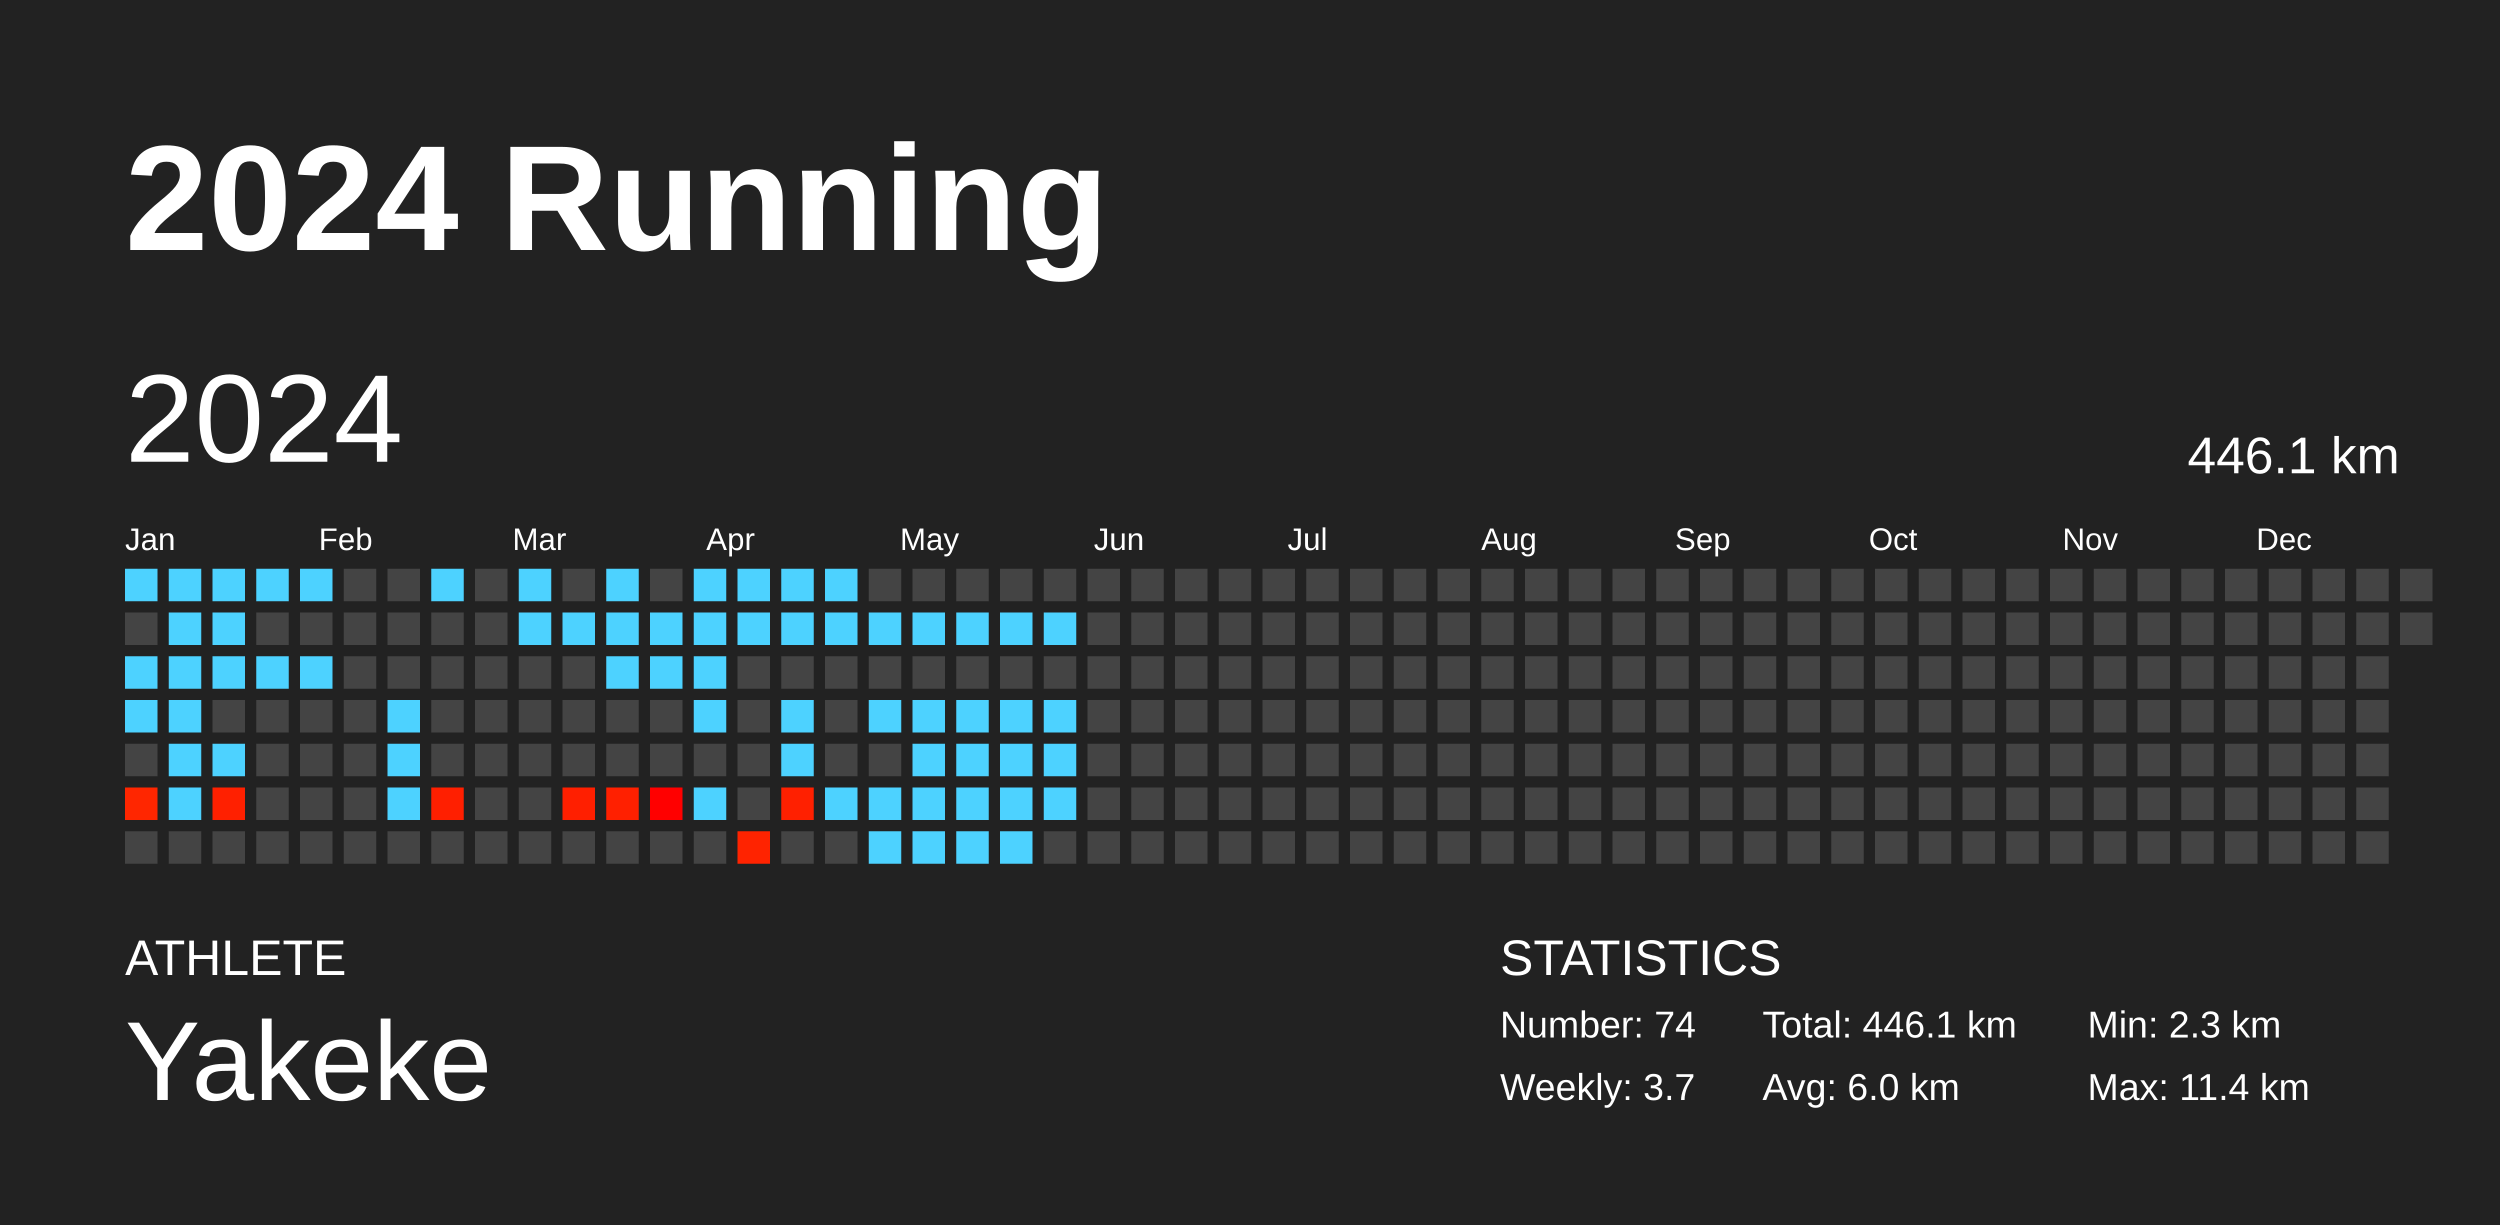
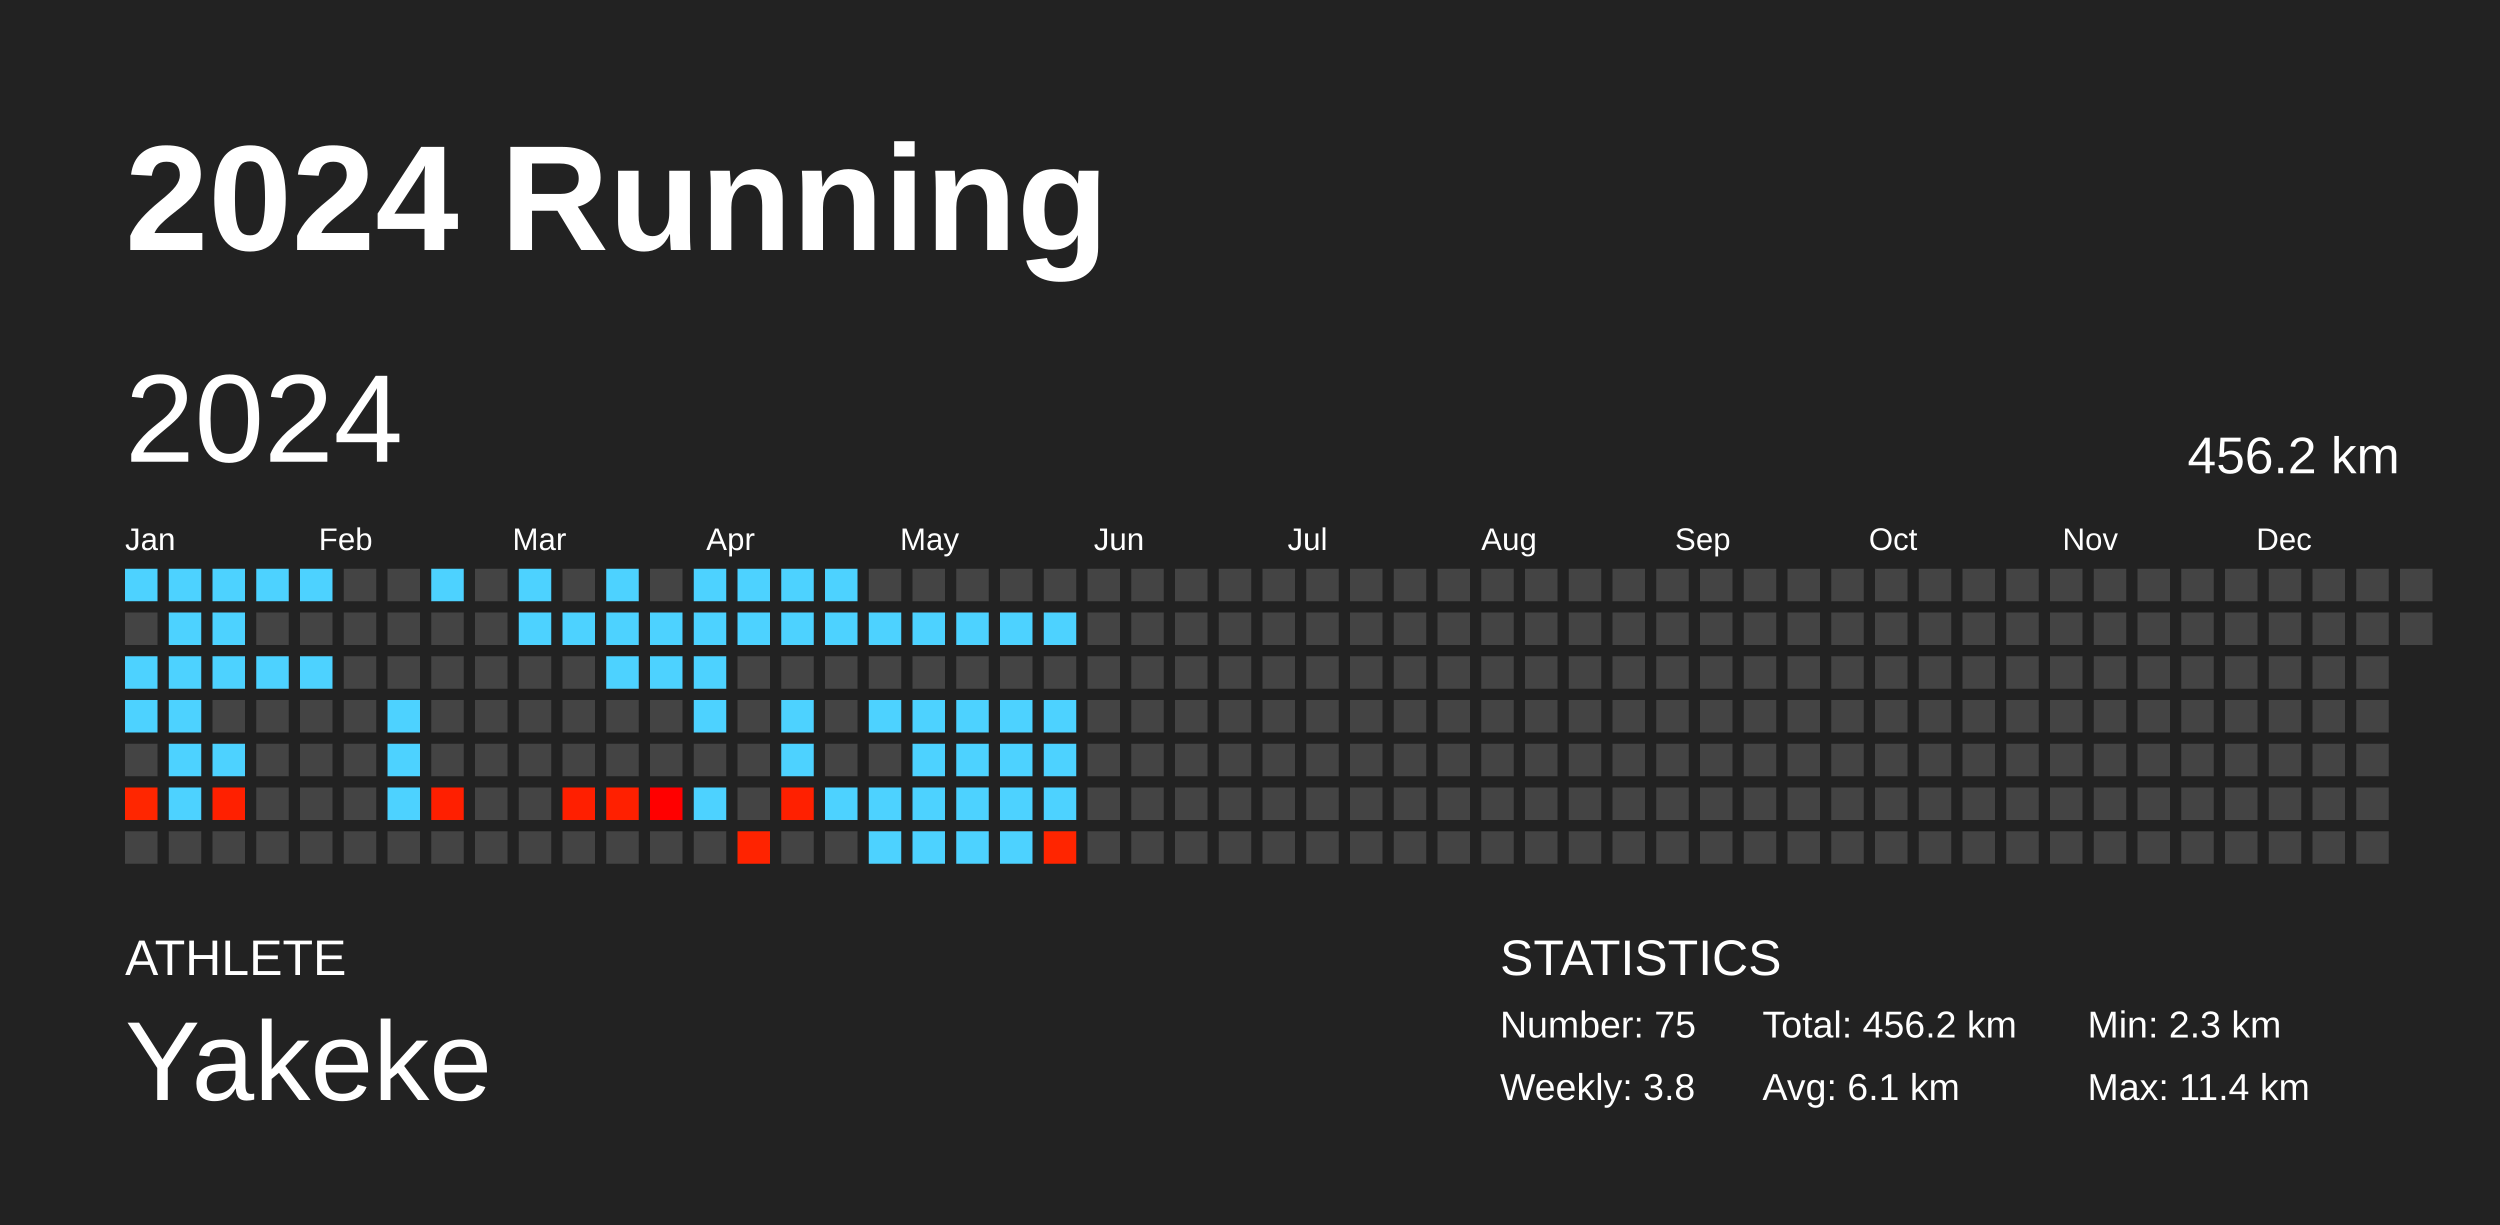
<svg xmlns="http://www.w3.org/2000/svg" baseProfile="full" height="98mm" version="1.1" viewBox="0,0,200,98" width="200mm">
  <defs />
  <rect fill="#222222" height="98" width="200" x="0" y="0" />
  <text fill="#FFFFFF" style="font-size:12px; font-family:Arial; font-weight:bold;" x="10" y="20">2024 Running</text>
  <text fill="#FFFFFF" style="font-size:4px; font-family:Arial" x="10" y="78">ATHLETE</text>
  <text fill="#FFFFFF" style="font-size:9px; font-family:Arial" x="10" y="88">Yakeke</text>
  <text fill="#FFFFFF" style="font-size:4px; font-family:Arial" x="120" y="78">STATISTICS</text>
-   <text fill="#FFFFFF" style="font-size:3px; font-family:Arial" x="120" y="83">Number: 74</text>
-   <text fill="#FFFFFF" style="font-size:3px; font-family:Arial" x="120" y="88">Weekly: 3.7</text>
-   <text fill="#FFFFFF" style="font-size:3px; font-family:Arial" x="141" y="83">Total: 446.1 km</text>
-   <text fill="#FFFFFF" style="font-size:3px; font-family:Arial" x="141" y="88">Avg: 6.0 km</text>
+   <text fill="#FFFFFF" style="font-size:3px; font-family:Arial" x="120" y="83">Number: 75</text>
+   <text fill="#FFFFFF" style="font-size:3px; font-family:Arial" x="120" y="88">Weekly: 3.8</text>
+   <text fill="#FFFFFF" style="font-size:3px; font-family:Arial" x="141" y="83">Total: 456.2 km</text>
+   <text fill="#FFFFFF" style="font-size:3px; font-family:Arial" x="141" y="88">Avg: 6.1 km</text>
  <text fill="#FFFFFF" style="font-size:3px; font-family:Arial" x="167" y="83">Min: 2.3 km</text>
  <text fill="#FFFFFF" style="font-size:3px; font-family:Arial" x="167" y="88">Max: 11.4 km</text>
  <text dominant-baseline="hanging" fill="#FFFFFF" style="font-size:10.0px; font-family:Arial;" x="10" y="30">2024</text>
-   <text dominant-baseline="hanging" fill="#FFFFFF" style="font-size:4.125px; font-family:Arial;" x="175" y="35">446.1 km</text>
+   <text dominant-baseline="hanging" fill="#FFFFFF" style="font-size:4.125px; font-family:Arial;" x="175" y="35">456.2 km</text>
  <text fill="#FFFFFF" style="font-size:2.5px; font-family:Arial" x="10.0" y="44">Jan</text>
  <text fill="#FFFFFF" style="font-size:2.5px; font-family:Arial" x="25.5" y="44">Feb</text>
  <text fill="#FFFFFF" style="font-size:2.5px; font-family:Arial" x="41.0" y="44">Mar</text>
  <text fill="#FFFFFF" style="font-size:2.5px; font-family:Arial" x="56.5" y="44">Apr</text>
  <text fill="#FFFFFF" style="font-size:2.5px; font-family:Arial" x="72.0" y="44">May</text>
  <text fill="#FFFFFF" style="font-size:2.5px; font-family:Arial" x="87.5" y="44">Jun</text>
  <text fill="#FFFFFF" style="font-size:2.5px; font-family:Arial" x="103.0" y="44">Jul</text>
  <text fill="#FFFFFF" style="font-size:2.5px; font-family:Arial" x="118.5" y="44">Aug</text>
  <text fill="#FFFFFF" style="font-size:2.5px; font-family:Arial" x="134.0" y="44">Sep</text>
  <text fill="#FFFFFF" style="font-size:2.5px; font-family:Arial" x="149.5" y="44">Oct</text>
  <text fill="#FFFFFF" style="font-size:2.5px; font-family:Arial" x="165.0" y="44">Nov</text>
  <text fill="#FFFFFF" style="font-size:2.5px; font-family:Arial" x="180.5" y="44">Dec</text>
  <rect fill="#4dd2ff" height="2.6" width="2.6" x="10.0" y="45.5" />
  <rect fill="#444444" height="2.6" width="2.6" x="10.0" y="49.0" />
  <rect fill="#4dd2ff" height="2.6" width="2.6" x="10.0" y="52.5" />
  <rect fill="#4dd2ff" height="2.6" width="2.6" x="10.0" y="56.0" />
  <rect fill="#444444" height="2.6" width="2.6" x="10.0" y="59.5" />
  <rect fill="#ff2600" height="2.6" width="2.6" x="10.0" y="63.0" />
  <rect fill="#444444" height="2.6" width="2.6" x="10.0" y="66.5" />
  <rect fill="#4dd2ff" height="2.6" width="2.6" x="13.5" y="45.5" />
  <rect fill="#4dd2ff" height="2.6" width="2.6" x="13.5" y="49.0" />
  <rect fill="#4dd2ff" height="2.6" width="2.6" x="13.5" y="52.5" />
  <rect fill="#4dd2ff" height="2.6" width="2.6" x="13.5" y="56.0" />
  <rect fill="#4dd2ff" height="2.6" width="2.6" x="13.5" y="59.5" />
  <rect fill="#4dd2ff" height="2.6" width="2.6" x="13.5" y="63.0" />
  <rect fill="#444444" height="2.6" width="2.6" x="13.5" y="66.5" />
  <rect fill="#4dd2ff" height="2.6" width="2.6" x="17.0" y="45.5" />
  <rect fill="#4dd2ff" height="2.6" width="2.6" x="17.0" y="49.0" />
  <rect fill="#4dd2ff" height="2.6" width="2.6" x="17.0" y="52.5" />
  <rect fill="#444444" height="2.6" width="2.6" x="17.0" y="56.0" />
  <rect fill="#4dd2ff" height="2.6" width="2.6" x="17.0" y="59.5" />
  <rect fill="#ff2000" height="2.6" width="2.6" x="17.0" y="63.0" />
  <rect fill="#444444" height="2.6" width="2.6" x="17.0" y="66.5" />
  <rect fill="#4dd2ff" height="2.6" width="2.6" x="20.5" y="45.5" />
  <rect fill="#444444" height="2.6" width="2.6" x="20.5" y="49.0" />
  <rect fill="#4dd2ff" height="2.6" width="2.6" x="20.5" y="52.5" />
  <rect fill="#444444" height="2.6" width="2.6" x="20.5" y="56.0" />
  <rect fill="#444444" height="2.6" width="2.6" x="20.5" y="59.5" />
  <rect fill="#444444" height="2.6" width="2.6" x="20.5" y="63.0" />
  <rect fill="#444444" height="2.6" width="2.6" x="20.5" y="66.5" />
  <rect fill="#4dd2ff" height="2.6" width="2.6" x="24.0" y="45.5" />
  <rect fill="#444444" height="2.6" width="2.6" x="24.0" y="49.0" />
  <rect fill="#4dd2ff" height="2.6" width="2.6" x="24.0" y="52.5" />
  <rect fill="#444444" height="2.6" width="2.6" x="24.0" y="56.0" />
  <rect fill="#444444" height="2.6" width="2.6" x="24.0" y="59.5" />
  <rect fill="#444444" height="2.6" width="2.6" x="24.0" y="63.0" />
  <rect fill="#444444" height="2.6" width="2.6" x="24.0" y="66.5" />
  <rect fill="#444444" height="2.6" width="2.6" x="27.5" y="45.5" />
  <rect fill="#444444" height="2.6" width="2.6" x="27.5" y="49.0" />
  <rect fill="#444444" height="2.6" width="2.6" x="27.5" y="52.5" />
  <rect fill="#444444" height="2.6" width="2.6" x="27.5" y="56.0" />
  <rect fill="#444444" height="2.6" width="2.6" x="27.5" y="59.5" />
  <rect fill="#444444" height="2.6" width="2.6" x="27.5" y="63.0" />
  <rect fill="#444444" height="2.6" width="2.6" x="27.5" y="66.5" />
  <rect fill="#444444" height="2.6" width="2.6" x="31.0" y="45.5" />
  <rect fill="#444444" height="2.6" width="2.6" x="31.0" y="49.0" />
  <rect fill="#444444" height="2.6" width="2.6" x="31.0" y="52.5" />
  <rect fill="#4dd2ff" height="2.6" width="2.6" x="31.0" y="56.0" />
  <rect fill="#4dd2ff" height="2.6" width="2.6" x="31.0" y="59.5" />
  <rect fill="#4dd2ff" height="2.6" width="2.6" x="31.0" y="63.0" />
  <rect fill="#444444" height="2.6" width="2.6" x="31.0" y="66.5" />
  <rect fill="#4dd2ff" height="2.6" width="2.6" x="34.5" y="45.5" />
  <rect fill="#444444" height="2.6" width="2.6" x="34.5" y="49.0" />
  <rect fill="#444444" height="2.6" width="2.6" x="34.5" y="52.5" />
  <rect fill="#444444" height="2.6" width="2.6" x="34.5" y="56.0" />
  <rect fill="#444444" height="2.6" width="2.6" x="34.5" y="59.5" />
  <rect fill="#ff1f00" height="2.6" width="2.6" x="34.5" y="63.0" />
  <rect fill="#444444" height="2.6" width="2.6" x="34.5" y="66.5" />
  <rect fill="#444444" height="2.6" width="2.6" x="38.0" y="45.5" />
  <rect fill="#444444" height="2.6" width="2.6" x="38.0" y="49.0" />
  <rect fill="#444444" height="2.6" width="2.6" x="38.0" y="52.5" />
  <rect fill="#444444" height="2.6" width="2.6" x="38.0" y="56.0" />
  <rect fill="#444444" height="2.6" width="2.6" x="38.0" y="59.5" />
  <rect fill="#444444" height="2.6" width="2.6" x="38.0" y="63.0" />
  <rect fill="#444444" height="2.6" width="2.6" x="38.0" y="66.5" />
  <rect fill="#4dd2ff" height="2.6" width="2.6" x="41.5" y="45.5" />
  <rect fill="#4dd2ff" height="2.6" width="2.6" x="41.5" y="49.0" />
  <rect fill="#444444" height="2.6" width="2.6" x="41.5" y="52.5" />
  <rect fill="#444444" height="2.6" width="2.6" x="41.5" y="56.0" />
  <rect fill="#444444" height="2.6" width="2.6" x="41.5" y="59.5" />
  <rect fill="#444444" height="2.6" width="2.6" x="41.5" y="63.0" />
  <rect fill="#444444" height="2.6" width="2.6" x="41.5" y="66.5" />
  <rect fill="#444444" height="2.6" width="2.6" x="45.0" y="45.5" />
  <rect fill="#4dd2ff" height="2.6" width="2.6" x="45.0" y="49.0" />
  <rect fill="#444444" height="2.6" width="2.6" x="45.0" y="52.5" />
  <rect fill="#444444" height="2.6" width="2.6" x="45.0" y="56.0" />
  <rect fill="#444444" height="2.6" width="2.6" x="45.0" y="59.5" />
  <rect fill="#ff1f00" height="2.6" width="2.6" x="45.0" y="63.0" />
  <rect fill="#444444" height="2.6" width="2.6" x="45.0" y="66.5" />
  <rect fill="#4dd2ff" height="2.6" width="2.6" x="48.5" y="45.5" />
  <rect fill="#4dd2ff" height="2.6" width="2.6" x="48.5" y="49.0" />
  <rect fill="#4dd2ff" height="2.6" width="2.6" x="48.5" y="52.5" />
  <rect fill="#444444" height="2.6" width="2.6" x="48.5" y="56.0" />
  <rect fill="#444444" height="2.6" width="2.6" x="48.5" y="59.5" />
  <rect fill="#ff2000" height="2.6" width="2.6" x="48.5" y="63.0" />
  <rect fill="#444444" height="2.6" width="2.6" x="48.5" y="66.5" />
  <rect fill="#444444" height="2.6" width="2.6" x="52.0" y="45.5" />
  <rect fill="#4dd2ff" height="2.6" width="2.6" x="52.0" y="49.0" />
  <rect fill="#4dd2ff" height="2.6" width="2.6" x="52.0" y="52.5" />
  <rect fill="#444444" height="2.6" width="2.6" x="52.0" y="56.0" />
  <rect fill="#444444" height="2.6" width="2.6" x="52.0" y="59.5" />
  <rect fill="#ff0000" height="2.6" width="2.6" x="52.0" y="63.0" />
  <rect fill="#444444" height="2.6" width="2.6" x="52.0" y="66.5" />
  <rect fill="#4dd2ff" height="2.6" width="2.6" x="55.5" y="45.5" />
  <rect fill="#4dd2ff" height="2.6" width="2.6" x="55.5" y="49.0" />
  <rect fill="#4dd2ff" height="2.6" width="2.6" x="55.5" y="52.5" />
  <rect fill="#4dd2ff" height="2.6" width="2.6" x="55.5" y="56.0" />
  <rect fill="#444444" height="2.6" width="2.6" x="55.5" y="59.5" />
  <rect fill="#4dd2ff" height="2.6" width="2.6" x="55.5" y="63.0" />
  <rect fill="#444444" height="2.6" width="2.6" x="55.5" y="66.5" />
  <rect fill="#4dd2ff" height="2.6" width="2.6" x="59.0" y="45.5" />
  <rect fill="#4dd2ff" height="2.6" width="2.6" x="59.0" y="49.0" />
  <rect fill="#444444" height="2.6" width="2.6" x="59.0" y="52.5" />
  <rect fill="#444444" height="2.6" width="2.6" x="59.0" y="56.0" />
  <rect fill="#444444" height="2.6" width="2.6" x="59.0" y="59.5" />
  <rect fill="#444444" height="2.6" width="2.6" x="59.0" y="63.0" />
  <rect fill="#ff2300" height="2.6" width="2.6" x="59.0" y="66.5" />
  <rect fill="#4dd2ff" height="2.6" width="2.6" x="62.5" y="45.5" />
  <rect fill="#4dd2ff" height="2.6" width="2.6" x="62.5" y="49.0" />
  <rect fill="#444444" height="2.6" width="2.6" x="62.5" y="52.5" />
  <rect fill="#4dd2ff" height="2.6" width="2.6" x="62.5" y="56.0" />
  <rect fill="#4dd2ff" height="2.6" width="2.6" x="62.5" y="59.5" />
  <rect fill="#ff2000" height="2.6" width="2.6" x="62.5" y="63.0" />
  <rect fill="#444444" height="2.6" width="2.6" x="62.5" y="66.5" />
  <rect fill="#4dd2ff" height="2.6" width="2.6" x="66.0" y="45.5" />
  <rect fill="#4dd2ff" height="2.6" width="2.6" x="66.0" y="49.0" />
  <rect fill="#444444" height="2.6" width="2.6" x="66.0" y="52.5" />
  <rect fill="#444444" height="2.6" width="2.6" x="66.0" y="56.0" />
  <rect fill="#444444" height="2.6" width="2.6" x="66.0" y="59.5" />
  <rect fill="#4dd2ff" height="2.6" width="2.6" x="66.0" y="63.0" />
  <rect fill="#444444" height="2.6" width="2.6" x="66.0" y="66.5" />
  <rect fill="#444444" height="2.6" width="2.6" x="69.5" y="45.5" />
  <rect fill="#4dd2ff" height="2.6" width="2.6" x="69.5" y="49.0" />
  <rect fill="#444444" height="2.6" width="2.6" x="69.5" y="52.5" />
  <rect fill="#4dd2ff" height="2.6" width="2.6" x="69.5" y="56.0" />
  <rect fill="#444444" height="2.6" width="2.6" x="69.5" y="59.5" />
  <rect fill="#4dd2ff" height="2.6" width="2.6" x="69.5" y="63.0" />
  <rect fill="#4dd2ff" height="2.6" width="2.6" x="69.5" y="66.5" />
  <rect fill="#444444" height="2.6" width="2.6" x="73.0" y="45.5" />
  <rect fill="#4dd2ff" height="2.6" width="2.6" x="73.0" y="49.0" />
  <rect fill="#444444" height="2.6" width="2.6" x="73.0" y="52.5" />
  <rect fill="#4dd2ff" height="2.6" width="2.6" x="73.0" y="56.0" />
  <rect fill="#4dd2ff" height="2.6" width="2.6" x="73.0" y="59.5" />
  <rect fill="#4dd2ff" height="2.6" width="2.6" x="73.0" y="63.0" />
  <rect fill="#4dd2ff" height="2.6" width="2.6" x="73.0" y="66.5" />
  <rect fill="#444444" height="2.6" width="2.6" x="76.5" y="45.5" />
  <rect fill="#4dd2ff" height="2.6" width="2.6" x="76.5" y="49.0" />
  <rect fill="#444444" height="2.6" width="2.6" x="76.5" y="52.5" />
  <rect fill="#4dd2ff" height="2.6" width="2.6" x="76.5" y="56.0" />
  <rect fill="#4dd2ff" height="2.6" width="2.6" x="76.5" y="59.5" />
  <rect fill="#4dd2ff" height="2.6" width="2.6" x="76.5" y="63.0" />
  <rect fill="#4dd2ff" height="2.6" width="2.6" x="76.5" y="66.5" />
  <rect fill="#444444" height="2.6" width="2.6" x="80.0" y="45.5" />
  <rect fill="#4dd2ff" height="2.6" width="2.6" x="80.0" y="49.0" />
  <rect fill="#444444" height="2.6" width="2.6" x="80.0" y="52.5" />
  <rect fill="#4dd2ff" height="2.6" width="2.6" x="80.0" y="56.0" />
  <rect fill="#4dd2ff" height="2.6" width="2.6" x="80.0" y="59.5" />
  <rect fill="#4dd2ff" height="2.6" width="2.6" x="80.0" y="63.0" />
  <rect fill="#4dd2ff" height="2.6" width="2.6" x="80.0" y="66.5" />
  <rect fill="#444444" height="2.6" width="2.6" x="83.5" y="45.5" />
  <rect fill="#4dd2ff" height="2.6" width="2.6" x="83.5" y="49.0" />
  <rect fill="#444444" height="2.6" width="2.6" x="83.5" y="52.5" />
  <rect fill="#4dd2ff" height="2.6" width="2.6" x="83.5" y="56.0" />
  <rect fill="#4dd2ff" height="2.6" width="2.6" x="83.5" y="59.5" />
  <rect fill="#4dd2ff" height="2.6" width="2.6" x="83.5" y="63.0" />
-   <rect fill="#444444" height="2.6" width="2.6" x="83.5" y="66.5" />
+   <rect fill="#ff2500" height="2.6" width="2.6" x="83.5" y="66.5" />
  <rect fill="#444444" height="2.6" width="2.6" x="87.0" y="45.5" />
  <rect fill="#444444" height="2.6" width="2.6" x="87.0" y="49.0" />
  <rect fill="#444444" height="2.6" width="2.6" x="87.0" y="52.5" />
  <rect fill="#444444" height="2.6" width="2.6" x="87.0" y="56.0" />
  <rect fill="#444444" height="2.6" width="2.6" x="87.0" y="59.5" />
  <rect fill="#444444" height="2.6" width="2.6" x="87.0" y="63.0" />
  <rect fill="#444444" height="2.6" width="2.6" x="87.0" y="66.5" />
  <rect fill="#444444" height="2.6" width="2.6" x="90.5" y="45.5" />
  <rect fill="#444444" height="2.6" width="2.6" x="90.5" y="49.0" />
  <rect fill="#444444" height="2.6" width="2.6" x="90.5" y="52.5" />
  <rect fill="#444444" height="2.6" width="2.6" x="90.5" y="56.0" />
  <rect fill="#444444" height="2.6" width="2.6" x="90.5" y="59.5" />
  <rect fill="#444444" height="2.6" width="2.6" x="90.5" y="63.0" />
  <rect fill="#444444" height="2.6" width="2.6" x="90.5" y="66.5" />
  <rect fill="#444444" height="2.6" width="2.6" x="94.0" y="45.5" />
  <rect fill="#444444" height="2.6" width="2.6" x="94.0" y="49.0" />
  <rect fill="#444444" height="2.6" width="2.6" x="94.0" y="52.5" />
  <rect fill="#444444" height="2.6" width="2.6" x="94.0" y="56.0" />
  <rect fill="#444444" height="2.6" width="2.6" x="94.0" y="59.5" />
  <rect fill="#444444" height="2.6" width="2.6" x="94.0" y="63.0" />
  <rect fill="#444444" height="2.6" width="2.6" x="94.0" y="66.5" />
  <rect fill="#444444" height="2.6" width="2.6" x="97.5" y="45.5" />
  <rect fill="#444444" height="2.6" width="2.6" x="97.5" y="49.0" />
  <rect fill="#444444" height="2.6" width="2.6" x="97.5" y="52.5" />
  <rect fill="#444444" height="2.6" width="2.6" x="97.5" y="56.0" />
  <rect fill="#444444" height="2.6" width="2.6" x="97.5" y="59.5" />
  <rect fill="#444444" height="2.6" width="2.6" x="97.5" y="63.0" />
  <rect fill="#444444" height="2.6" width="2.6" x="97.5" y="66.5" />
  <rect fill="#444444" height="2.6" width="2.6" x="101.0" y="45.5" />
  <rect fill="#444444" height="2.6" width="2.6" x="101.0" y="49.0" />
  <rect fill="#444444" height="2.6" width="2.6" x="101.0" y="52.5" />
  <rect fill="#444444" height="2.6" width="2.6" x="101.0" y="56.0" />
  <rect fill="#444444" height="2.6" width="2.6" x="101.0" y="59.5" />
  <rect fill="#444444" height="2.6" width="2.6" x="101.0" y="63.0" />
  <rect fill="#444444" height="2.6" width="2.6" x="101.0" y="66.5" />
  <rect fill="#444444" height="2.6" width="2.6" x="104.5" y="45.5" />
  <rect fill="#444444" height="2.6" width="2.6" x="104.5" y="49.0" />
  <rect fill="#444444" height="2.6" width="2.6" x="104.5" y="52.5" />
  <rect fill="#444444" height="2.6" width="2.6" x="104.5" y="56.0" />
  <rect fill="#444444" height="2.6" width="2.6" x="104.5" y="59.5" />
  <rect fill="#444444" height="2.6" width="2.6" x="104.5" y="63.0" />
  <rect fill="#444444" height="2.6" width="2.6" x="104.5" y="66.5" />
  <rect fill="#444444" height="2.6" width="2.6" x="108.0" y="45.5" />
  <rect fill="#444444" height="2.6" width="2.6" x="108.0" y="49.0" />
  <rect fill="#444444" height="2.6" width="2.6" x="108.0" y="52.5" />
  <rect fill="#444444" height="2.6" width="2.6" x="108.0" y="56.0" />
  <rect fill="#444444" height="2.6" width="2.6" x="108.0" y="59.5" />
  <rect fill="#444444" height="2.6" width="2.6" x="108.0" y="63.0" />
  <rect fill="#444444" height="2.6" width="2.6" x="108.0" y="66.5" />
  <rect fill="#444444" height="2.6" width="2.6" x="111.5" y="45.5" />
  <rect fill="#444444" height="2.6" width="2.6" x="111.5" y="49.0" />
  <rect fill="#444444" height="2.6" width="2.6" x="111.5" y="52.5" />
  <rect fill="#444444" height="2.6" width="2.6" x="111.5" y="56.0" />
  <rect fill="#444444" height="2.6" width="2.6" x="111.5" y="59.5" />
  <rect fill="#444444" height="2.6" width="2.6" x="111.5" y="63.0" />
  <rect fill="#444444" height="2.6" width="2.6" x="111.5" y="66.5" />
  <rect fill="#444444" height="2.6" width="2.6" x="115.0" y="45.5" />
  <rect fill="#444444" height="2.6" width="2.6" x="115.0" y="49.0" />
  <rect fill="#444444" height="2.6" width="2.6" x="115.0" y="52.5" />
  <rect fill="#444444" height="2.6" width="2.6" x="115.0" y="56.0" />
  <rect fill="#444444" height="2.6" width="2.6" x="115.0" y="59.5" />
  <rect fill="#444444" height="2.6" width="2.6" x="115.0" y="63.0" />
  <rect fill="#444444" height="2.6" width="2.6" x="115.0" y="66.5" />
  <rect fill="#444444" height="2.6" width="2.6" x="118.5" y="45.5" />
  <rect fill="#444444" height="2.6" width="2.6" x="118.5" y="49.0" />
  <rect fill="#444444" height="2.6" width="2.6" x="118.5" y="52.5" />
  <rect fill="#444444" height="2.6" width="2.6" x="118.5" y="56.0" />
  <rect fill="#444444" height="2.6" width="2.6" x="118.5" y="59.5" />
  <rect fill="#444444" height="2.6" width="2.6" x="118.5" y="63.0" />
  <rect fill="#444444" height="2.6" width="2.6" x="118.5" y="66.5" />
  <rect fill="#444444" height="2.6" width="2.6" x="122.0" y="45.5" />
  <rect fill="#444444" height="2.6" width="2.6" x="122.0" y="49.0" />
  <rect fill="#444444" height="2.6" width="2.6" x="122.0" y="52.5" />
  <rect fill="#444444" height="2.6" width="2.6" x="122.0" y="56.0" />
  <rect fill="#444444" height="2.6" width="2.6" x="122.0" y="59.5" />
  <rect fill="#444444" height="2.6" width="2.6" x="122.0" y="63.0" />
  <rect fill="#444444" height="2.6" width="2.6" x="122.0" y="66.5" />
  <rect fill="#444444" height="2.6" width="2.6" x="125.5" y="45.5" />
  <rect fill="#444444" height="2.6" width="2.6" x="125.5" y="49.0" />
  <rect fill="#444444" height="2.6" width="2.6" x="125.5" y="52.5" />
  <rect fill="#444444" height="2.6" width="2.6" x="125.5" y="56.0" />
  <rect fill="#444444" height="2.6" width="2.6" x="125.5" y="59.5" />
  <rect fill="#444444" height="2.6" width="2.6" x="125.5" y="63.0" />
  <rect fill="#444444" height="2.6" width="2.6" x="125.5" y="66.5" />
  <rect fill="#444444" height="2.6" width="2.6" x="129.0" y="45.5" />
  <rect fill="#444444" height="2.6" width="2.6" x="129.0" y="49.0" />
  <rect fill="#444444" height="2.6" width="2.6" x="129.0" y="52.5" />
  <rect fill="#444444" height="2.6" width="2.6" x="129.0" y="56.0" />
  <rect fill="#444444" height="2.6" width="2.6" x="129.0" y="59.5" />
  <rect fill="#444444" height="2.6" width="2.6" x="129.0" y="63.0" />
  <rect fill="#444444" height="2.6" width="2.6" x="129.0" y="66.5" />
  <rect fill="#444444" height="2.6" width="2.6" x="132.5" y="45.5" />
  <rect fill="#444444" height="2.6" width="2.6" x="132.5" y="49.0" />
  <rect fill="#444444" height="2.6" width="2.6" x="132.5" y="52.5" />
  <rect fill="#444444" height="2.6" width="2.6" x="132.5" y="56.0" />
  <rect fill="#444444" height="2.6" width="2.6" x="132.5" y="59.5" />
  <rect fill="#444444" height="2.6" width="2.6" x="132.5" y="63.0" />
  <rect fill="#444444" height="2.6" width="2.6" x="132.5" y="66.5" />
  <rect fill="#444444" height="2.6" width="2.6" x="136.0" y="45.5" />
  <rect fill="#444444" height="2.6" width="2.6" x="136.0" y="49.0" />
  <rect fill="#444444" height="2.6" width="2.6" x="136.0" y="52.5" />
  <rect fill="#444444" height="2.6" width="2.6" x="136.0" y="56.0" />
  <rect fill="#444444" height="2.6" width="2.6" x="136.0" y="59.5" />
  <rect fill="#444444" height="2.6" width="2.6" x="136.0" y="63.0" />
  <rect fill="#444444" height="2.6" width="2.6" x="136.0" y="66.5" />
  <rect fill="#444444" height="2.6" width="2.6" x="139.5" y="45.5" />
  <rect fill="#444444" height="2.6" width="2.6" x="139.5" y="49.0" />
  <rect fill="#444444" height="2.6" width="2.6" x="139.5" y="52.5" />
  <rect fill="#444444" height="2.6" width="2.6" x="139.5" y="56.0" />
  <rect fill="#444444" height="2.6" width="2.6" x="139.5" y="59.5" />
  <rect fill="#444444" height="2.6" width="2.6" x="139.5" y="63.0" />
  <rect fill="#444444" height="2.6" width="2.6" x="139.5" y="66.5" />
  <rect fill="#444444" height="2.6" width="2.6" x="143.0" y="45.5" />
  <rect fill="#444444" height="2.6" width="2.6" x="143.0" y="49.0" />
  <rect fill="#444444" height="2.6" width="2.6" x="143.0" y="52.5" />
  <rect fill="#444444" height="2.6" width="2.6" x="143.0" y="56.0" />
  <rect fill="#444444" height="2.6" width="2.6" x="143.0" y="59.5" />
  <rect fill="#444444" height="2.6" width="2.6" x="143.0" y="63.0" />
  <rect fill="#444444" height="2.6" width="2.6" x="143.0" y="66.5" />
  <rect fill="#444444" height="2.6" width="2.6" x="146.5" y="45.5" />
  <rect fill="#444444" height="2.6" width="2.6" x="146.5" y="49.0" />
  <rect fill="#444444" height="2.6" width="2.6" x="146.5" y="52.5" />
  <rect fill="#444444" height="2.6" width="2.6" x="146.5" y="56.0" />
  <rect fill="#444444" height="2.6" width="2.6" x="146.5" y="59.5" />
  <rect fill="#444444" height="2.6" width="2.6" x="146.5" y="63.0" />
  <rect fill="#444444" height="2.6" width="2.6" x="146.5" y="66.5" />
  <rect fill="#444444" height="2.6" width="2.6" x="150.0" y="45.5" />
  <rect fill="#444444" height="2.6" width="2.6" x="150.0" y="49.0" />
  <rect fill="#444444" height="2.6" width="2.6" x="150.0" y="52.5" />
  <rect fill="#444444" height="2.6" width="2.6" x="150.0" y="56.0" />
  <rect fill="#444444" height="2.6" width="2.6" x="150.0" y="59.5" />
  <rect fill="#444444" height="2.6" width="2.6" x="150.0" y="63.0" />
  <rect fill="#444444" height="2.6" width="2.6" x="150.0" y="66.5" />
  <rect fill="#444444" height="2.6" width="2.6" x="153.5" y="45.5" />
  <rect fill="#444444" height="2.6" width="2.6" x="153.5" y="49.0" />
  <rect fill="#444444" height="2.6" width="2.6" x="153.5" y="52.5" />
  <rect fill="#444444" height="2.6" width="2.6" x="153.5" y="56.0" />
  <rect fill="#444444" height="2.6" width="2.6" x="153.5" y="59.5" />
  <rect fill="#444444" height="2.6" width="2.6" x="153.5" y="63.0" />
  <rect fill="#444444" height="2.6" width="2.6" x="153.5" y="66.5" />
  <rect fill="#444444" height="2.6" width="2.6" x="157.0" y="45.5" />
  <rect fill="#444444" height="2.6" width="2.6" x="157.0" y="49.0" />
  <rect fill="#444444" height="2.6" width="2.6" x="157.0" y="52.5" />
  <rect fill="#444444" height="2.6" width="2.6" x="157.0" y="56.0" />
  <rect fill="#444444" height="2.6" width="2.6" x="157.0" y="59.5" />
  <rect fill="#444444" height="2.6" width="2.6" x="157.0" y="63.0" />
  <rect fill="#444444" height="2.6" width="2.6" x="157.0" y="66.5" />
  <rect fill="#444444" height="2.6" width="2.6" x="160.5" y="45.5" />
  <rect fill="#444444" height="2.6" width="2.6" x="160.5" y="49.0" />
  <rect fill="#444444" height="2.6" width="2.6" x="160.5" y="52.5" />
  <rect fill="#444444" height="2.6" width="2.6" x="160.5" y="56.0" />
  <rect fill="#444444" height="2.6" width="2.6" x="160.5" y="59.5" />
  <rect fill="#444444" height="2.6" width="2.6" x="160.5" y="63.0" />
  <rect fill="#444444" height="2.6" width="2.6" x="160.5" y="66.5" />
  <rect fill="#444444" height="2.6" width="2.6" x="164.0" y="45.5" />
  <rect fill="#444444" height="2.6" width="2.6" x="164.0" y="49.0" />
  <rect fill="#444444" height="2.6" width="2.6" x="164.0" y="52.5" />
  <rect fill="#444444" height="2.6" width="2.6" x="164.0" y="56.0" />
  <rect fill="#444444" height="2.6" width="2.6" x="164.0" y="59.5" />
  <rect fill="#444444" height="2.6" width="2.6" x="164.0" y="63.0" />
  <rect fill="#444444" height="2.6" width="2.6" x="164.0" y="66.5" />
  <rect fill="#444444" height="2.6" width="2.6" x="167.5" y="45.5" />
  <rect fill="#444444" height="2.6" width="2.6" x="167.5" y="49.0" />
  <rect fill="#444444" height="2.6" width="2.6" x="167.5" y="52.5" />
  <rect fill="#444444" height="2.6" width="2.6" x="167.5" y="56.0" />
  <rect fill="#444444" height="2.6" width="2.6" x="167.5" y="59.5" />
  <rect fill="#444444" height="2.6" width="2.6" x="167.5" y="63.0" />
  <rect fill="#444444" height="2.6" width="2.6" x="167.5" y="66.5" />
  <rect fill="#444444" height="2.6" width="2.6" x="171.0" y="45.5" />
  <rect fill="#444444" height="2.6" width="2.6" x="171.0" y="49.0" />
  <rect fill="#444444" height="2.6" width="2.6" x="171.0" y="52.5" />
  <rect fill="#444444" height="2.6" width="2.6" x="171.0" y="56.0" />
  <rect fill="#444444" height="2.6" width="2.6" x="171.0" y="59.5" />
  <rect fill="#444444" height="2.6" width="2.6" x="171.0" y="63.0" />
  <rect fill="#444444" height="2.6" width="2.6" x="171.0" y="66.5" />
  <rect fill="#444444" height="2.6" width="2.6" x="174.5" y="45.5" />
  <rect fill="#444444" height="2.6" width="2.6" x="174.5" y="49.0" />
  <rect fill="#444444" height="2.6" width="2.6" x="174.5" y="52.5" />
  <rect fill="#444444" height="2.6" width="2.6" x="174.5" y="56.0" />
  <rect fill="#444444" height="2.6" width="2.6" x="174.5" y="59.5" />
  <rect fill="#444444" height="2.6" width="2.6" x="174.5" y="63.0" />
  <rect fill="#444444" height="2.6" width="2.6" x="174.5" y="66.5" />
  <rect fill="#444444" height="2.6" width="2.6" x="178.0" y="45.5" />
  <rect fill="#444444" height="2.6" width="2.6" x="178.0" y="49.0" />
  <rect fill="#444444" height="2.6" width="2.6" x="178.0" y="52.5" />
  <rect fill="#444444" height="2.6" width="2.6" x="178.0" y="56.0" />
  <rect fill="#444444" height="2.6" width="2.6" x="178.0" y="59.5" />
  <rect fill="#444444" height="2.6" width="2.6" x="178.0" y="63.0" />
  <rect fill="#444444" height="2.6" width="2.6" x="178.0" y="66.5" />
  <rect fill="#444444" height="2.6" width="2.6" x="181.5" y="45.5" />
  <rect fill="#444444" height="2.6" width="2.6" x="181.5" y="49.0" />
  <rect fill="#444444" height="2.6" width="2.6" x="181.5" y="52.5" />
  <rect fill="#444444" height="2.6" width="2.6" x="181.5" y="56.0" />
  <rect fill="#444444" height="2.6" width="2.6" x="181.5" y="59.5" />
  <rect fill="#444444" height="2.6" width="2.6" x="181.5" y="63.0" />
  <rect fill="#444444" height="2.6" width="2.6" x="181.5" y="66.5" />
  <rect fill="#444444" height="2.6" width="2.6" x="185.0" y="45.5" />
  <rect fill="#444444" height="2.6" width="2.6" x="185.0" y="49.0" />
  <rect fill="#444444" height="2.6" width="2.6" x="185.0" y="52.5" />
  <rect fill="#444444" height="2.6" width="2.6" x="185.0" y="56.0" />
  <rect fill="#444444" height="2.6" width="2.6" x="185.0" y="59.5" />
  <rect fill="#444444" height="2.6" width="2.6" x="185.0" y="63.0" />
  <rect fill="#444444" height="2.6" width="2.6" x="185.0" y="66.5" />
  <rect fill="#444444" height="2.6" width="2.6" x="188.5" y="45.5" />
  <rect fill="#444444" height="2.6" width="2.6" x="188.5" y="49.0" />
  <rect fill="#444444" height="2.6" width="2.6" x="188.5" y="52.5" />
  <rect fill="#444444" height="2.6" width="2.6" x="188.5" y="56.0" />
  <rect fill="#444444" height="2.6" width="2.6" x="188.5" y="59.5" />
  <rect fill="#444444" height="2.6" width="2.6" x="188.5" y="63.0" />
  <rect fill="#444444" height="2.6" width="2.6" x="188.5" y="66.5" />
  <rect fill="#444444" height="2.6" width="2.6" x="192.0" y="45.5" />
  <rect fill="#444444" height="2.6" width="2.6" x="192.0" y="49.0" />
</svg>
